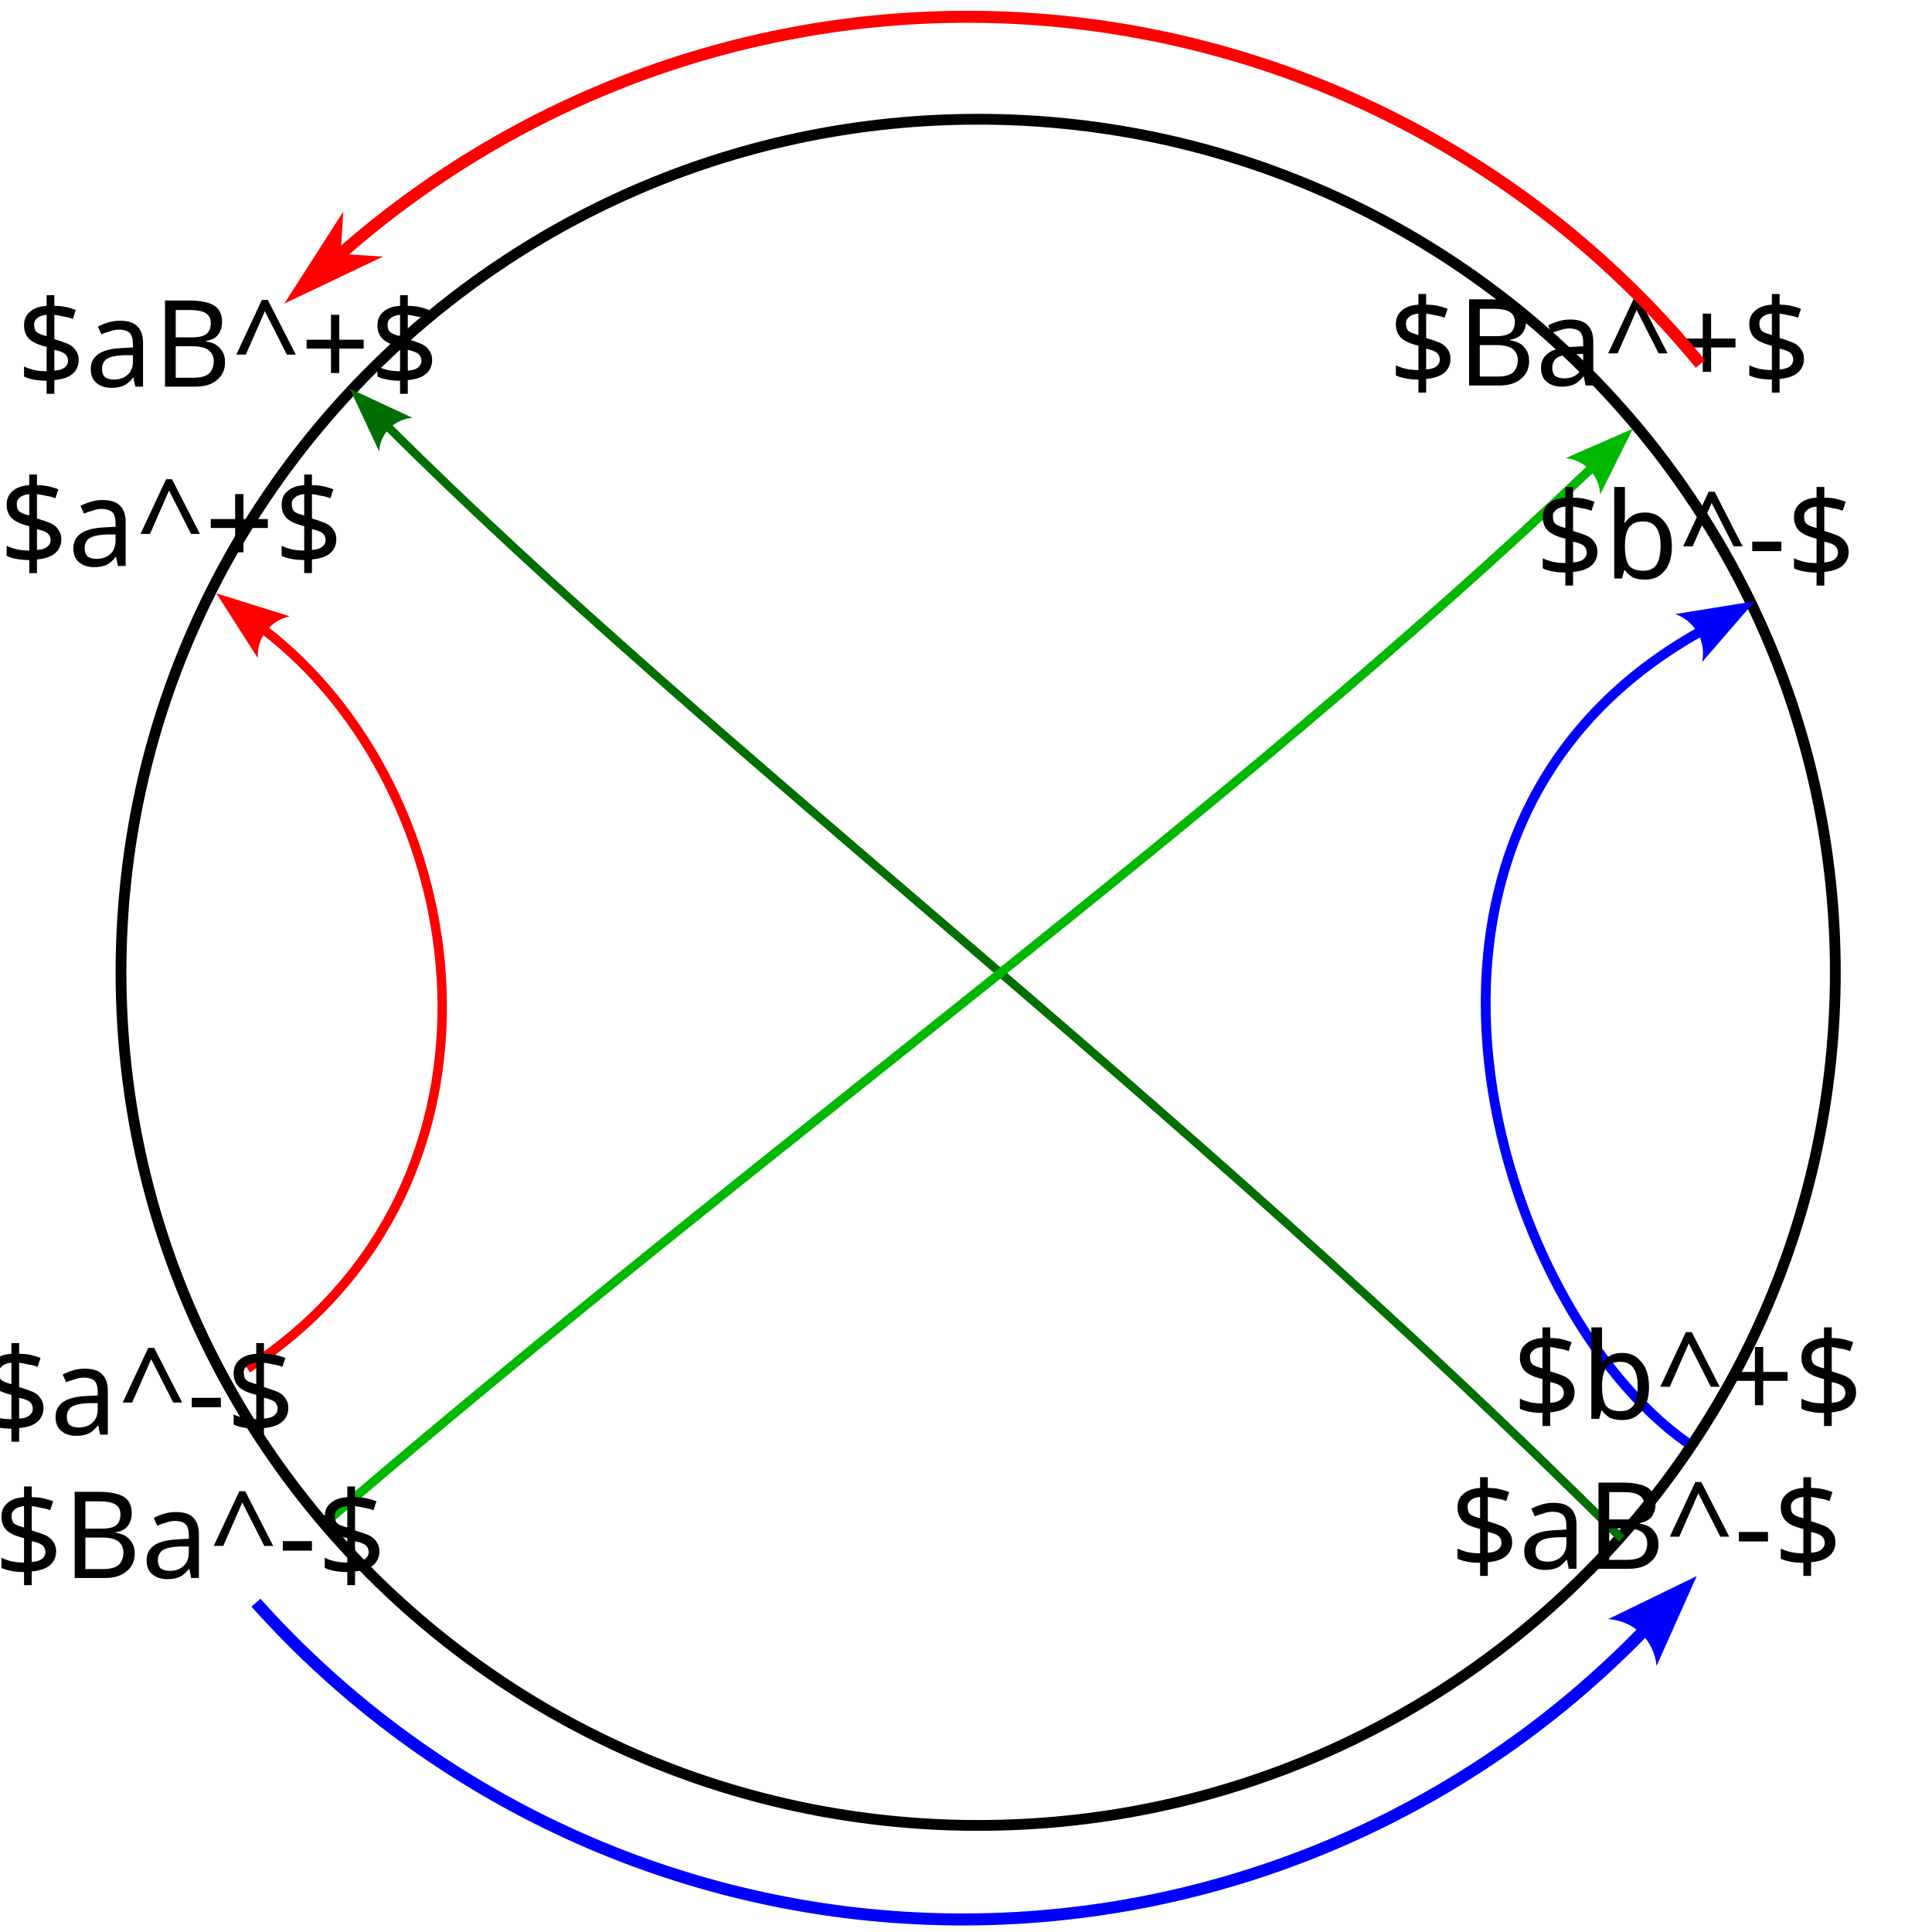
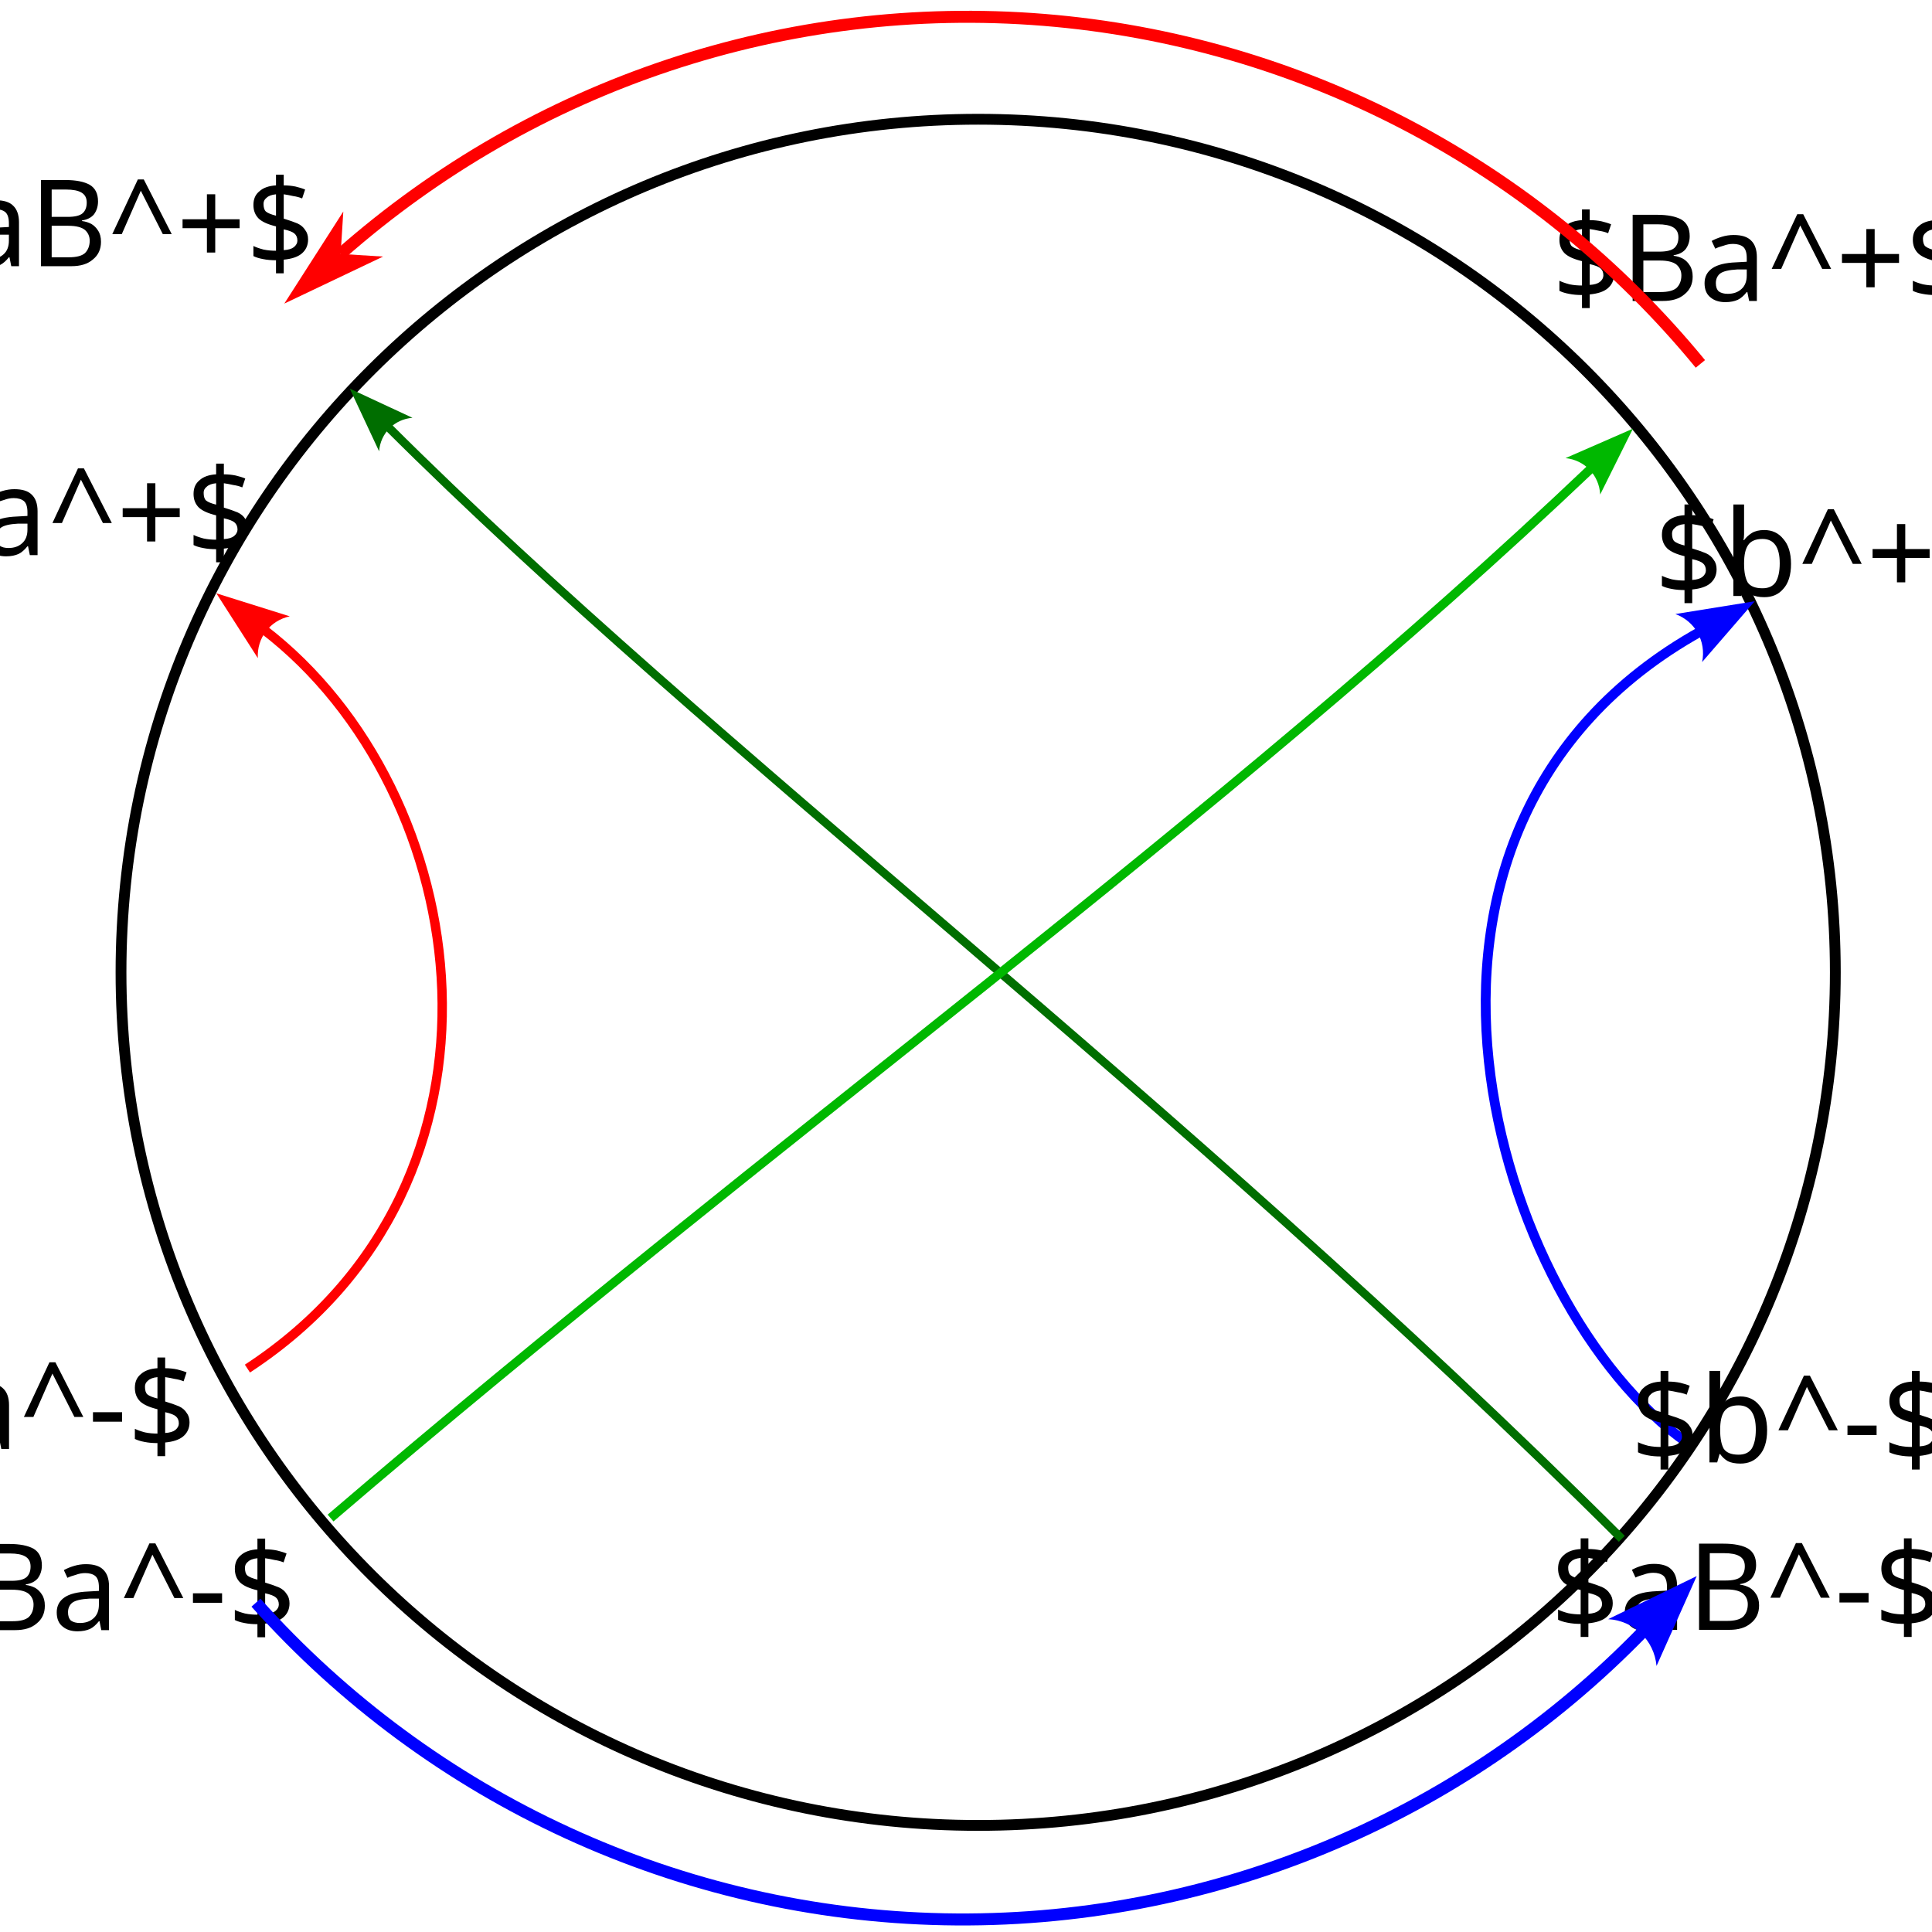
<svg xmlns="http://www.w3.org/2000/svg" width="2in" height="2in" viewBox="0 0 50.8 50.8" version="1.1" id="svg8">
  <defs id="defs2">
    <marker style="overflow:visible" id="marker2" refX="0" refY="0" orient="auto-start-reverse" markerWidth="1" markerHeight="1" viewBox="0 0 1 1" preserveAspectRatio="xMidYMid">
      <path transform="scale(0.7)" d="M -2,-4 9,0 -2,4 c 2,-2.33 2,-5.66 0,-8 z" style="fill:context-stroke;fill-rule:evenodd;stroke:none" id="path2" />
    </marker>
    <marker style="overflow:visible" id="marker1" refX="0" refY="0" orient="auto-start-reverse" markerWidth="1" markerHeight="1" viewBox="0 0 1 1" preserveAspectRatio="xMidYMid">
      <path transform="scale(0.7)" d="M -2,-4 9,0 -2,4 c 2,-2.33 2,-5.66 0,-8 z" style="fill:context-stroke;fill-rule:evenodd;stroke:none" id="path1" />
    </marker>
    <marker style="overflow:visible" id="ConcaveTriangle" refX="0" refY="0" orient="auto-start-reverse" markerWidth="1" markerHeight="1" viewBox="0 0 1 1" preserveAspectRatio="xMidYMid">
      <path transform="scale(0.7)" d="M -2,-4 9,0 -2,4 c 2,-2.33 2,-5.66 0,-8 z" style="fill:context-stroke;fill-rule:evenodd;stroke:none" id="path7" />
    </marker>
    <marker style="overflow:visible" id="DartArrow" refX="0" refY="0" orient="auto-start-reverse" markerWidth="1" markerHeight="1" viewBox="0 0 1 1" preserveAspectRatio="xMidYMid">
      <path style="fill:context-stroke;fill-rule:evenodd;stroke:none" d="M 0,0 5,-5 -12.5,0 5,5 Z" transform="scale(-0.5)" id="path6" />
    </marker>
    <rect x="644.477" y="100.005" width="63.64" height="68.69" id="rect4" />
    <marker style="overflow:visible" id="marker2263" refX="0" refY="0" orient="auto">
      <path transform="scale(0.8)" style="fill:none;fill-opacity:0.75;fill-rule:evenodd;stroke:#e37600;stroke-width:1pt;stroke-opacity:1" d="M 0,5.65 V -5.65" id="path2261" />
    </marker>
    <marker style="overflow:visible" id="DotS" refX="0" refY="0" orient="auto">
      <path transform="matrix(0.2,0,0,0.2,1.48,0.2)" style="fill:#e37600;fill-opacity:1;fill-rule:evenodd;stroke:#e37600;stroke-width:1pt;stroke-opacity:1" d="m -2.5,-1 c 0,2.76 -2.24,5 -5,5 -2.76,0 -5,-2.24 -5,-5 0,-2.76 2.24,-5 5,-5 2.76,0 5,2.24 5,5 z" id="path906" />
    </marker>
    <marker style="overflow:visible" id="marker1201" refX="0" refY="0" orient="auto">
      <path transform="matrix(-0.4,0,0,-0.4,-4,0)" style="fill:#0000ff;fill-opacity:1;fill-rule:evenodd;stroke:#0000ff;stroke-width:1pt;stroke-opacity:1" d="M 0,0 5,-5 -12.5,0 5,5 Z" id="path1199" />
    </marker>
    <marker style="overflow:visible" id="Arrow1Lend" refX="0" refY="0" orient="auto">
      <path transform="matrix(-0.8,0,0,-0.8,-10,0)" style="fill:#0000ff;fill-opacity:1;fill-rule:evenodd;stroke:#0000ff;stroke-width:1pt;stroke-opacity:1" d="M 0,0 5,-5 -12.5,0 5,5 Z" id="path842" />
    </marker>
    <marker style="overflow:visible" id="marker1123" refX="0" refY="0" orient="auto">
      <path transform="matrix(-0.4,0,0,-0.4,-4,0)" style="fill:#0000ff;fill-opacity:1;fill-rule:evenodd;stroke:#0000ff;stroke-width:1pt;stroke-opacity:1" d="M 0,0 5,-5 -12.5,0 5,5 Z" id="path1121" />
    </marker>
    <marker style="overflow:visible" id="Arrow1Mend" refX="0" refY="0" orient="auto">
      <path transform="matrix(-0.4,0,0,-0.4,-4,0)" style="fill:#0000ff;fill-opacity:1;fill-rule:evenodd;stroke:#0000ff;stroke-width:1pt;stroke-opacity:1" d="M 0,0 5,-5 -12.5,0 5,5 Z" id="path848" />
    </marker>
    <rect x="644.477" y="100.005" width="63.64" height="68.69" id="rect4-5" />
    <rect x="644.477" y="100.005" width="63.64" height="68.69" id="rect4-5-6" />
    <rect x="644.477" y="100.005" width="63.64" height="68.69" id="rect4-5-6-1" />
    <rect x="644.477" y="100.005" width="63.64" height="68.69" id="rect4-5-6-1-0" />
    <pattern id="EMFhbasepattern" patternUnits="userSpaceOnUse" width="6" height="6" x="0" y="0" />
  </defs>
  <g id="layer1" transform="translate(-40.39908,-34.42647)">
    <ellipse style="fill:none;stroke:#000000;stroke-width:0.284;stroke-miterlimit:4;stroke-dasharray:none;stroke-opacity:1" id="path833" cx="66.119" cy="59.993" rx="22.538" ry="22.431" />
    <path style="fill:none;stroke:#006e00;stroke-width:0.222;stroke-linecap:butt;stroke-linejoin:miter;stroke-miterlimit:4;stroke-dasharray:none;stroke-opacity:1;marker-end:url(#marker2)" d="M 83.043,74.888 C 71.343,63.224 59.157,54.186 50.586,45.633" id="path835" />
    <path style="fill:none;stroke:#00b800;stroke-width:0.236;stroke-linecap:butt;stroke-linejoin:miter;stroke-miterlimit:4;stroke-dasharray:none;stroke-opacity:1;marker-end:url(#marker1)" d="M 49.091,74.342 C 60.787,64.312 72.519,55.99 82.258,46.723" id="path837" />
    <path style="fill:none;stroke:#0000ff;stroke-width:0.258;stroke-linecap:butt;stroke-linejoin:miter;stroke-miterlimit:4;stroke-dasharray:none;stroke-opacity:1;marker-start:url(#marker2)" d="m 85.119,51.027 c -9.342,5.207 -5.406,17.788 -0.354,21.336" id="path1393-8" />
-     <text xml:space="preserve" style="font-style:normal;font-weight:normal;font-size:3.175px;line-height:1.25;font-family:sans-serif;text-align:center;text-anchor:middle;fill:#000000;fill-opacity:1;stroke:none;stroke-width:0.075" x="84.517" y="44.56" id="text1461-1">
-       <tspan id="tspan1459-1" x="84.517" y="44.56" style="text-align:center;text-anchor:middle;stroke-width:0.075;font-size:3.175px">$Ba^+$</tspan>
+     <text xml:space="preserve" style="font-style:normal;font-weight:normal;font-size:3.175px;line-height:1.25;font-family:sans-serif;text-align:center;text-anchor:middle;fill:#000000;fill-opacity:1;stroke:none;stroke-width:0.075" x="88.816" y="42.339" id="text1461-1">
+       <tspan id="tspan1459-1" x="88.816" y="42.339" style="font-size:3.175px;text-align:center;text-anchor:middle;stroke-width:0.075">$Ba^+$</tspan>
    </text>
-     <text xml:space="preserve" style="font-style:normal;font-weight:normal;font-size:3.175px;line-height:1.25;font-family:sans-serif;text-align:center;text-anchor:middle;fill:#000000;fill-opacity:1;stroke:none;stroke-width:0.075" x="47.454" y="75.917" id="text1461-1-9">
-       <tspan id="tspan1459-1-5" x="47.454" y="75.917" style="text-align:center;text-anchor:middle;stroke-width:0.075;font-size:3.175px">$Ba^-$</tspan>
+     <text xml:space="preserve" style="font-style:normal;font-weight:normal;font-size:3.175px;line-height:1.25;font-family:sans-serif;text-align:center;text-anchor:middle;fill:#000000;fill-opacity:1;stroke:none;stroke-width:0.075" x="45.091" y="77.287" id="text1461-1-9">
+       <tspan id="tspan1459-1-5" x="45.091" y="77.287" style="font-size:3.175px;text-align:center;text-anchor:middle;stroke-width:0.075">$Ba^-$</tspan>
    </text>
-     <text xml:space="preserve" style="font-style:normal;font-weight:normal;font-size:3.175px;line-height:1.25;font-family:sans-serif;fill:#000000;fill-opacity:1;stroke:none;stroke-width:0.075" x="48.446" y="44.591" id="text1461-1-6">
-       <tspan id="tspan1459-1-8" x="48.446" y="44.591" style="text-align:center;text-anchor:middle;stroke-width:0.075;font-size:3.175px">$aB^+$</tspan>
+     <text xml:space="preserve" style="font-style:normal;font-weight:normal;font-size:3.175px;line-height:1.25;font-family:sans-serif;fill:#000000;fill-opacity:1;stroke:none;stroke-width:0.075" x="45.186" y="41.425" id="text1461-1-6">
+       <tspan id="tspan1459-1-8" x="45.186" y="41.425" style="font-size:3.175px;text-align:center;text-anchor:middle;stroke-width:0.075">$aB^+$</tspan>
    </text>
-     <text xml:space="preserve" style="font-style:normal;font-weight:normal;font-size:3.175px;line-height:1.25;font-family:sans-serif;text-align:center;text-anchor:middle;fill:#000000;fill-opacity:1;stroke:none;stroke-width:0.075" x="85.741" y="75.676" id="text1461-1-6-0">
-       <tspan id="tspan1459-1-8-5" x="85.741" y="75.676" style="text-align:center;text-anchor:middle;stroke-width:0.075;font-size:3.175px">$aB^-$</tspan>
+     <text xml:space="preserve" style="font-style:normal;font-weight:normal;font-size:3.175px;line-height:1.25;font-family:sans-serif;text-align:center;text-anchor:middle;fill:#000000;fill-opacity:1;stroke:none;stroke-width:0.075" x="88.387" y="77.282" id="text1461-1-6-0">
+       <tspan id="tspan1459-1-8-5" x="88.387" y="77.282" style="font-size:3.175px;text-align:center;text-anchor:middle;stroke-width:0.075">$aB^-$</tspan>
    </text>
-     <text xml:space="preserve" style="font-style:normal;font-weight:normal;font-size:3.175px;line-height:1.25;font-family:sans-serif;text-align:center;text-anchor:middle;fill:#000000;fill-opacity:1;stroke:none;stroke-width:0.075" x="86.832" y="71.735" id="text1461-5-2">
-       <tspan id="tspan1459-0-8" x="86.832" y="71.735" style="text-align:center;text-anchor:middle;stroke-width:0.075;font-size:3.175px">$b^+$</tspan>
+     <text xml:space="preserve" style="font-style:normal;font-weight:normal;font-size:3.175px;line-height:1.25;font-family:sans-serif;text-align:center;text-anchor:middle;fill:#000000;fill-opacity:1;stroke:none;stroke-width:0.075" x="90.565" y="50.096" id="text1461-5-2">
+       <tspan id="tspan1459-0-8" x="90.565" y="50.096" style="font-size:3.175px;text-align:center;text-anchor:middle;stroke-width:0.075">$b^+$</tspan>
    </text>
-     <text xml:space="preserve" style="font-style:normal;font-weight:normal;font-size:3.175px;line-height:1.25;font-family:sans-serif;text-align:center;text-anchor:middle;fill:#000000;fill-opacity:1;stroke:none;stroke-width:0.075" x="87.038" y="49.634" id="text1461-5-3">
-       <tspan id="tspan1459-0-1" x="87.038" y="49.634" style="text-align:center;text-anchor:middle;stroke-width:0.075;font-size:3.175px">$b^-$</tspan>
+     <text xml:space="preserve" style="font-style:normal;font-weight:normal;font-size:3.175px;line-height:1.25;font-family:sans-serif;text-align:center;text-anchor:middle;fill:#000000;fill-opacity:1;stroke:none;stroke-width:0.075" x="89.542" y="72.879" id="text1461-5-3">
+       <tspan id="tspan1459-0-1" x="89.542" y="72.879" style="font-size:3.175px;text-align:center;text-anchor:middle;stroke-width:0.075">$b^-$</tspan>
    </text>
    <path style="fill:none;stroke:#ff0000;stroke-width:0.247;stroke-linecap:butt;stroke-linejoin:miter;stroke-miterlimit:4;stroke-dasharray:none;stroke-opacity:1;marker-start:url(#marker2)" d="m 47.324,50.972 c 5.588,4.271 7.072,14.543 -0.419,19.44" id="path1393-8-53" />
-     <text xml:space="preserve" style="font-style:normal;font-weight:normal;font-size:3.175px;line-height:1.25;font-family:sans-serif;text-align:center;text-anchor:middle;fill:#000000;fill-opacity:1;stroke:none;stroke-width:0.075" x="46.956" y="49.306" id="text1461-5-3-3">
-       <tspan id="tspan1459-0-1-9" x="46.956" y="49.306" style="text-align:center;text-anchor:middle;stroke-width:0.075;font-size:3.175px">$a^+$</tspan>
+     <text xml:space="preserve" style="font-style:normal;font-weight:normal;font-size:3.175px;line-height:1.25;font-family:sans-serif;text-align:center;text-anchor:middle;fill:#000000;fill-opacity:1;stroke:none;stroke-width:0.075" x="44.641" y="49.022" id="text1461-5-3-3">
+       <tspan id="tspan1459-0-1-9" x="44.641" y="49.022" style="font-size:3.175px;text-align:center;text-anchor:middle;stroke-width:0.075">$a^+$</tspan>
    </text>
-     <text xml:space="preserve" style="font-style:normal;font-weight:normal;font-size:3.175px;line-height:1.25;font-family:sans-serif;text-align:center;text-anchor:middle;fill:#000000;fill-opacity:1;stroke:none;stroke-width:0.075" x="46.092" y="72.149" id="text1461-5-3-3-0">
-       <tspan id="tspan1459-0-1-9-0" x="46.092" y="72.149" style="text-align:center;text-anchor:middle;stroke-width:0.075;font-size:3.175px">$a^-$</tspan>
+     <text xml:space="preserve" style="font-style:normal;font-weight:normal;font-size:3.175px;line-height:1.25;font-family:sans-serif;text-align:center;text-anchor:middle;fill:#000000;fill-opacity:1;stroke:none;stroke-width:0.075" x="43.494" y="72.527" id="text1461-5-3-3-0">
+       <tspan id="tspan1459-0-1-9-0" x="43.494" y="72.527" style="font-size:3.175px;text-align:center;text-anchor:middle;stroke-width:0.075">$a^-$</tspan>
    </text>
    <path style="fill:none;stroke:#ff0000;stroke-width:0.316;stroke-miterlimit:4;stroke-dasharray:none;stroke-opacity:1;marker-start:url(#DartArrow)" id="path833-9-6-8" d="m 49.356,41.103 a 24.979,25.085 0 0 1 18.486,-6.154 24.979,25.085 0 0 1 17.267,9.046" />
    <path style="fill:none;stroke:#0000ff;stroke-width:0.316;stroke-miterlimit:4;stroke-dasharray:none;stroke-opacity:1;marker-start:url(#ConcaveTriangle)" id="path833-9-6-8-3" d="M 83.628,77.298 A 24.979,25.085 0 0 1 65.221,84.892 24.979,25.085 0 0 1 47.129,76.567" />
  </g>
</svg>
